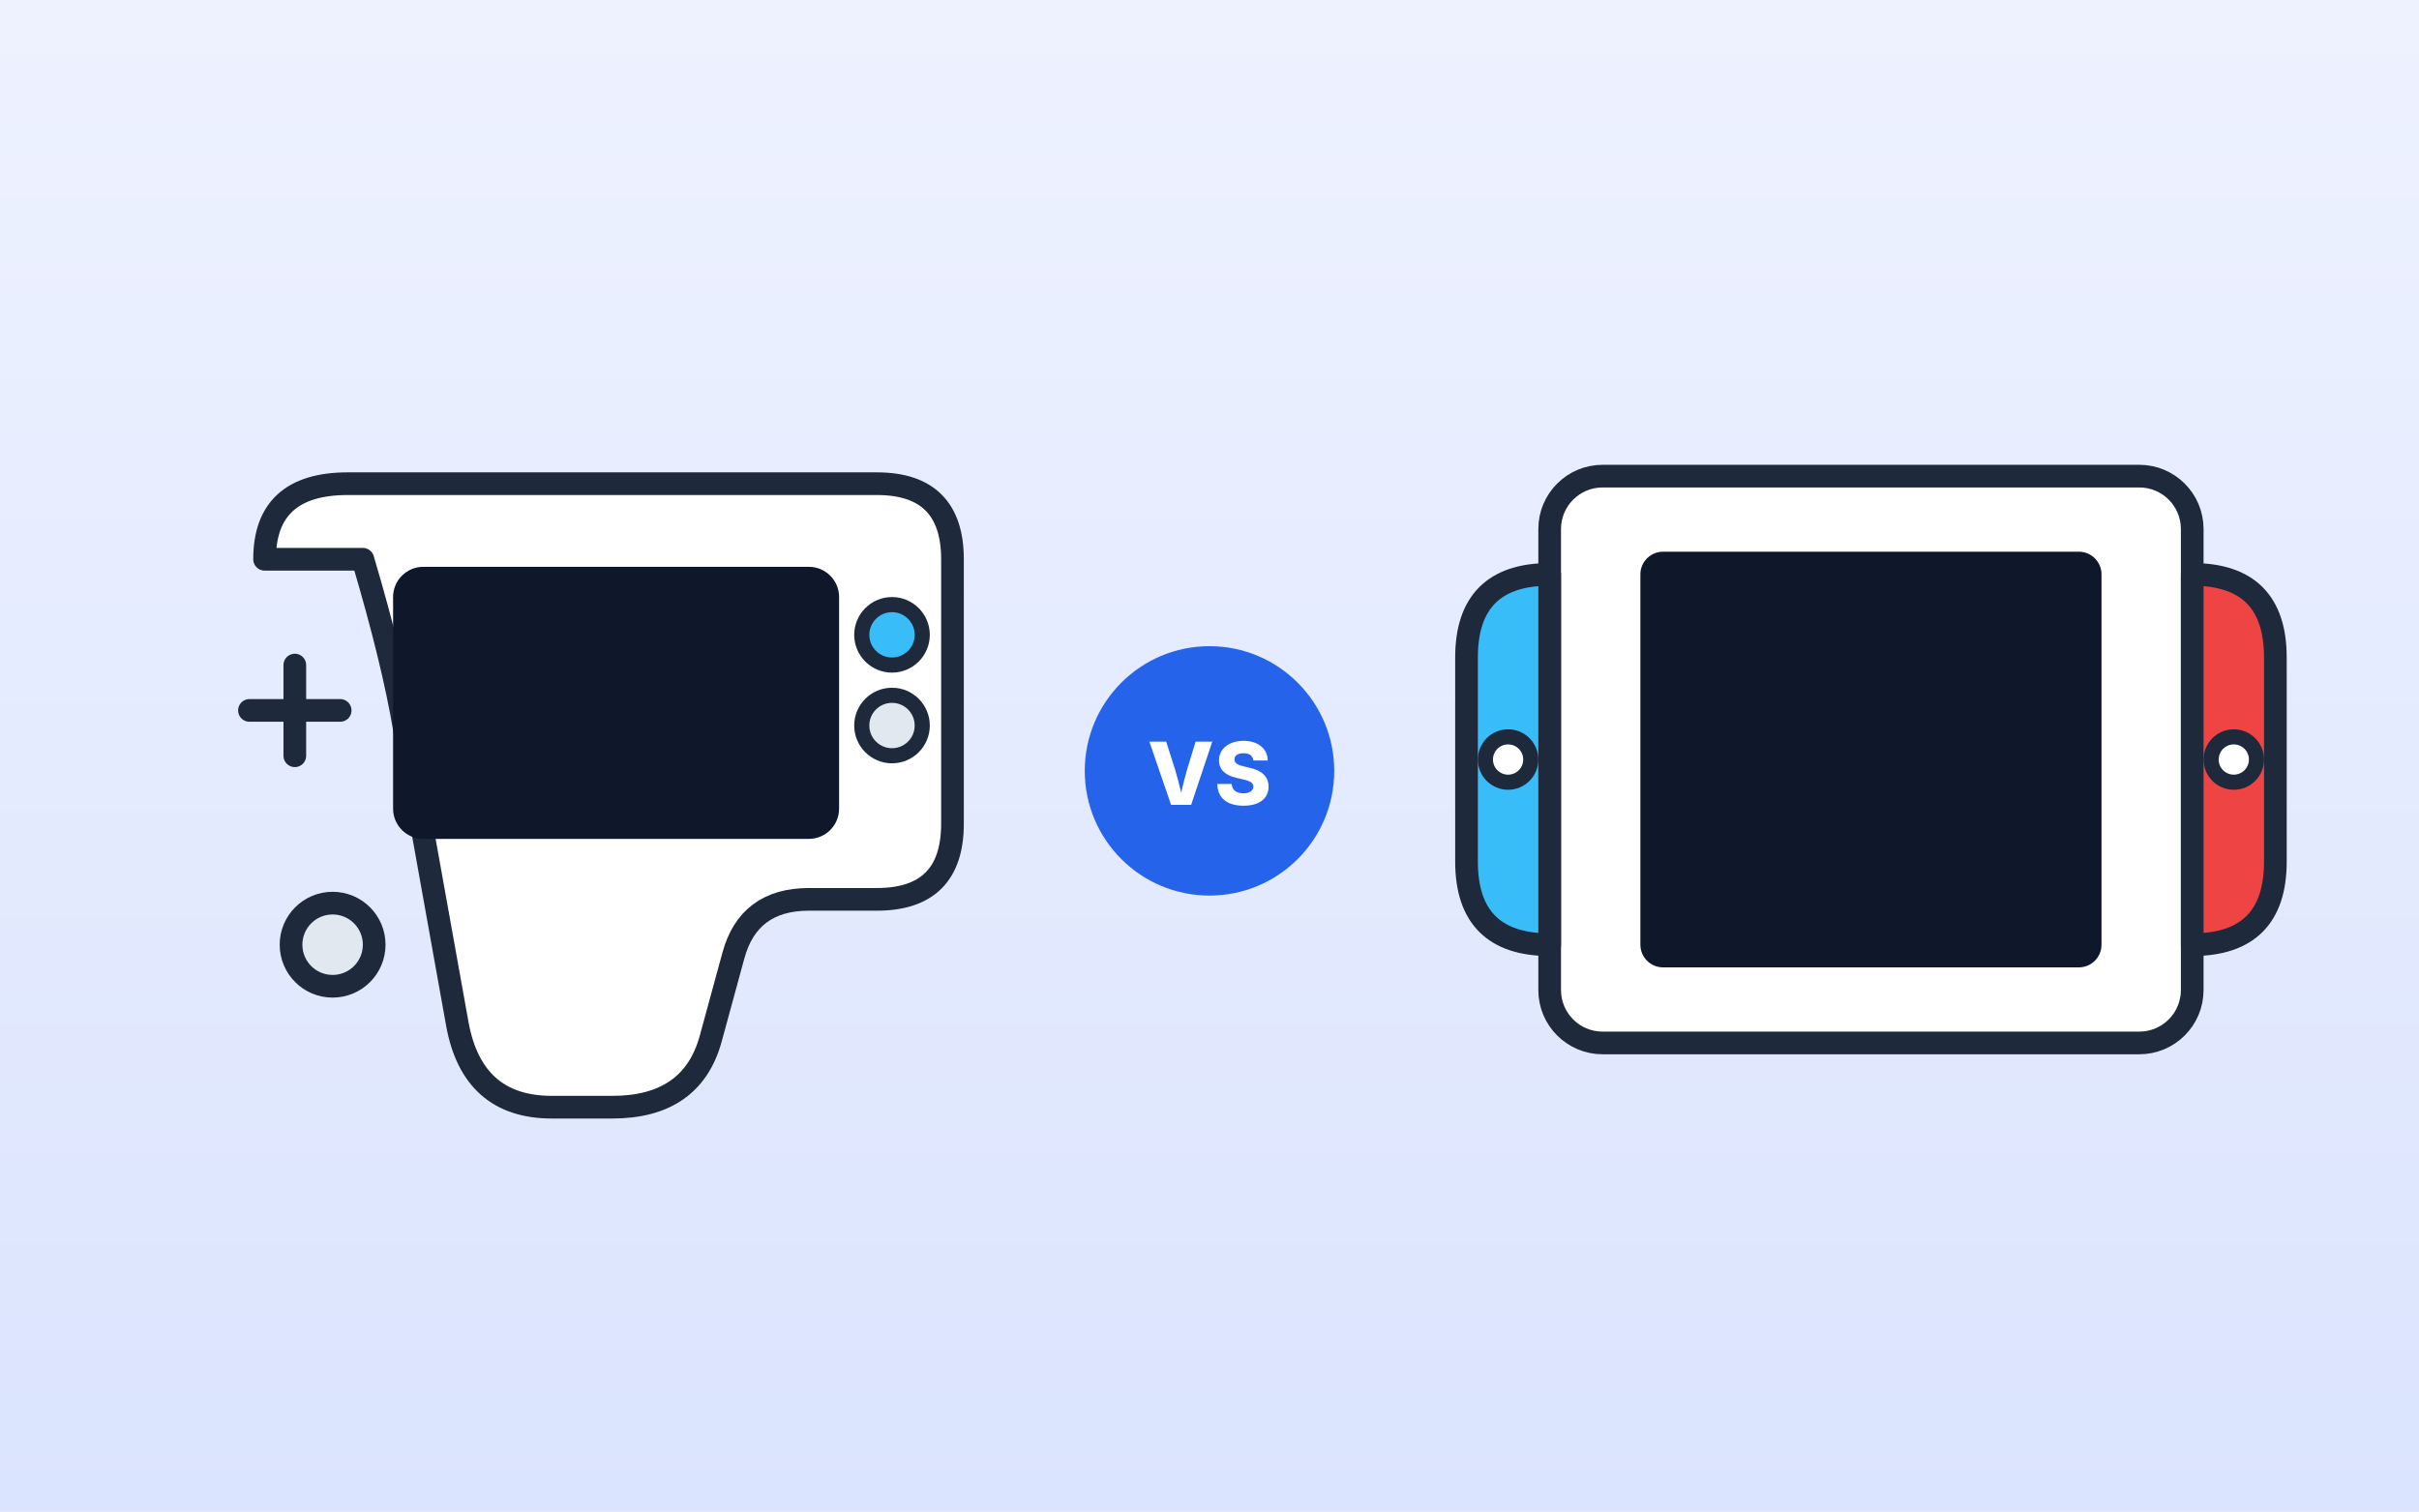
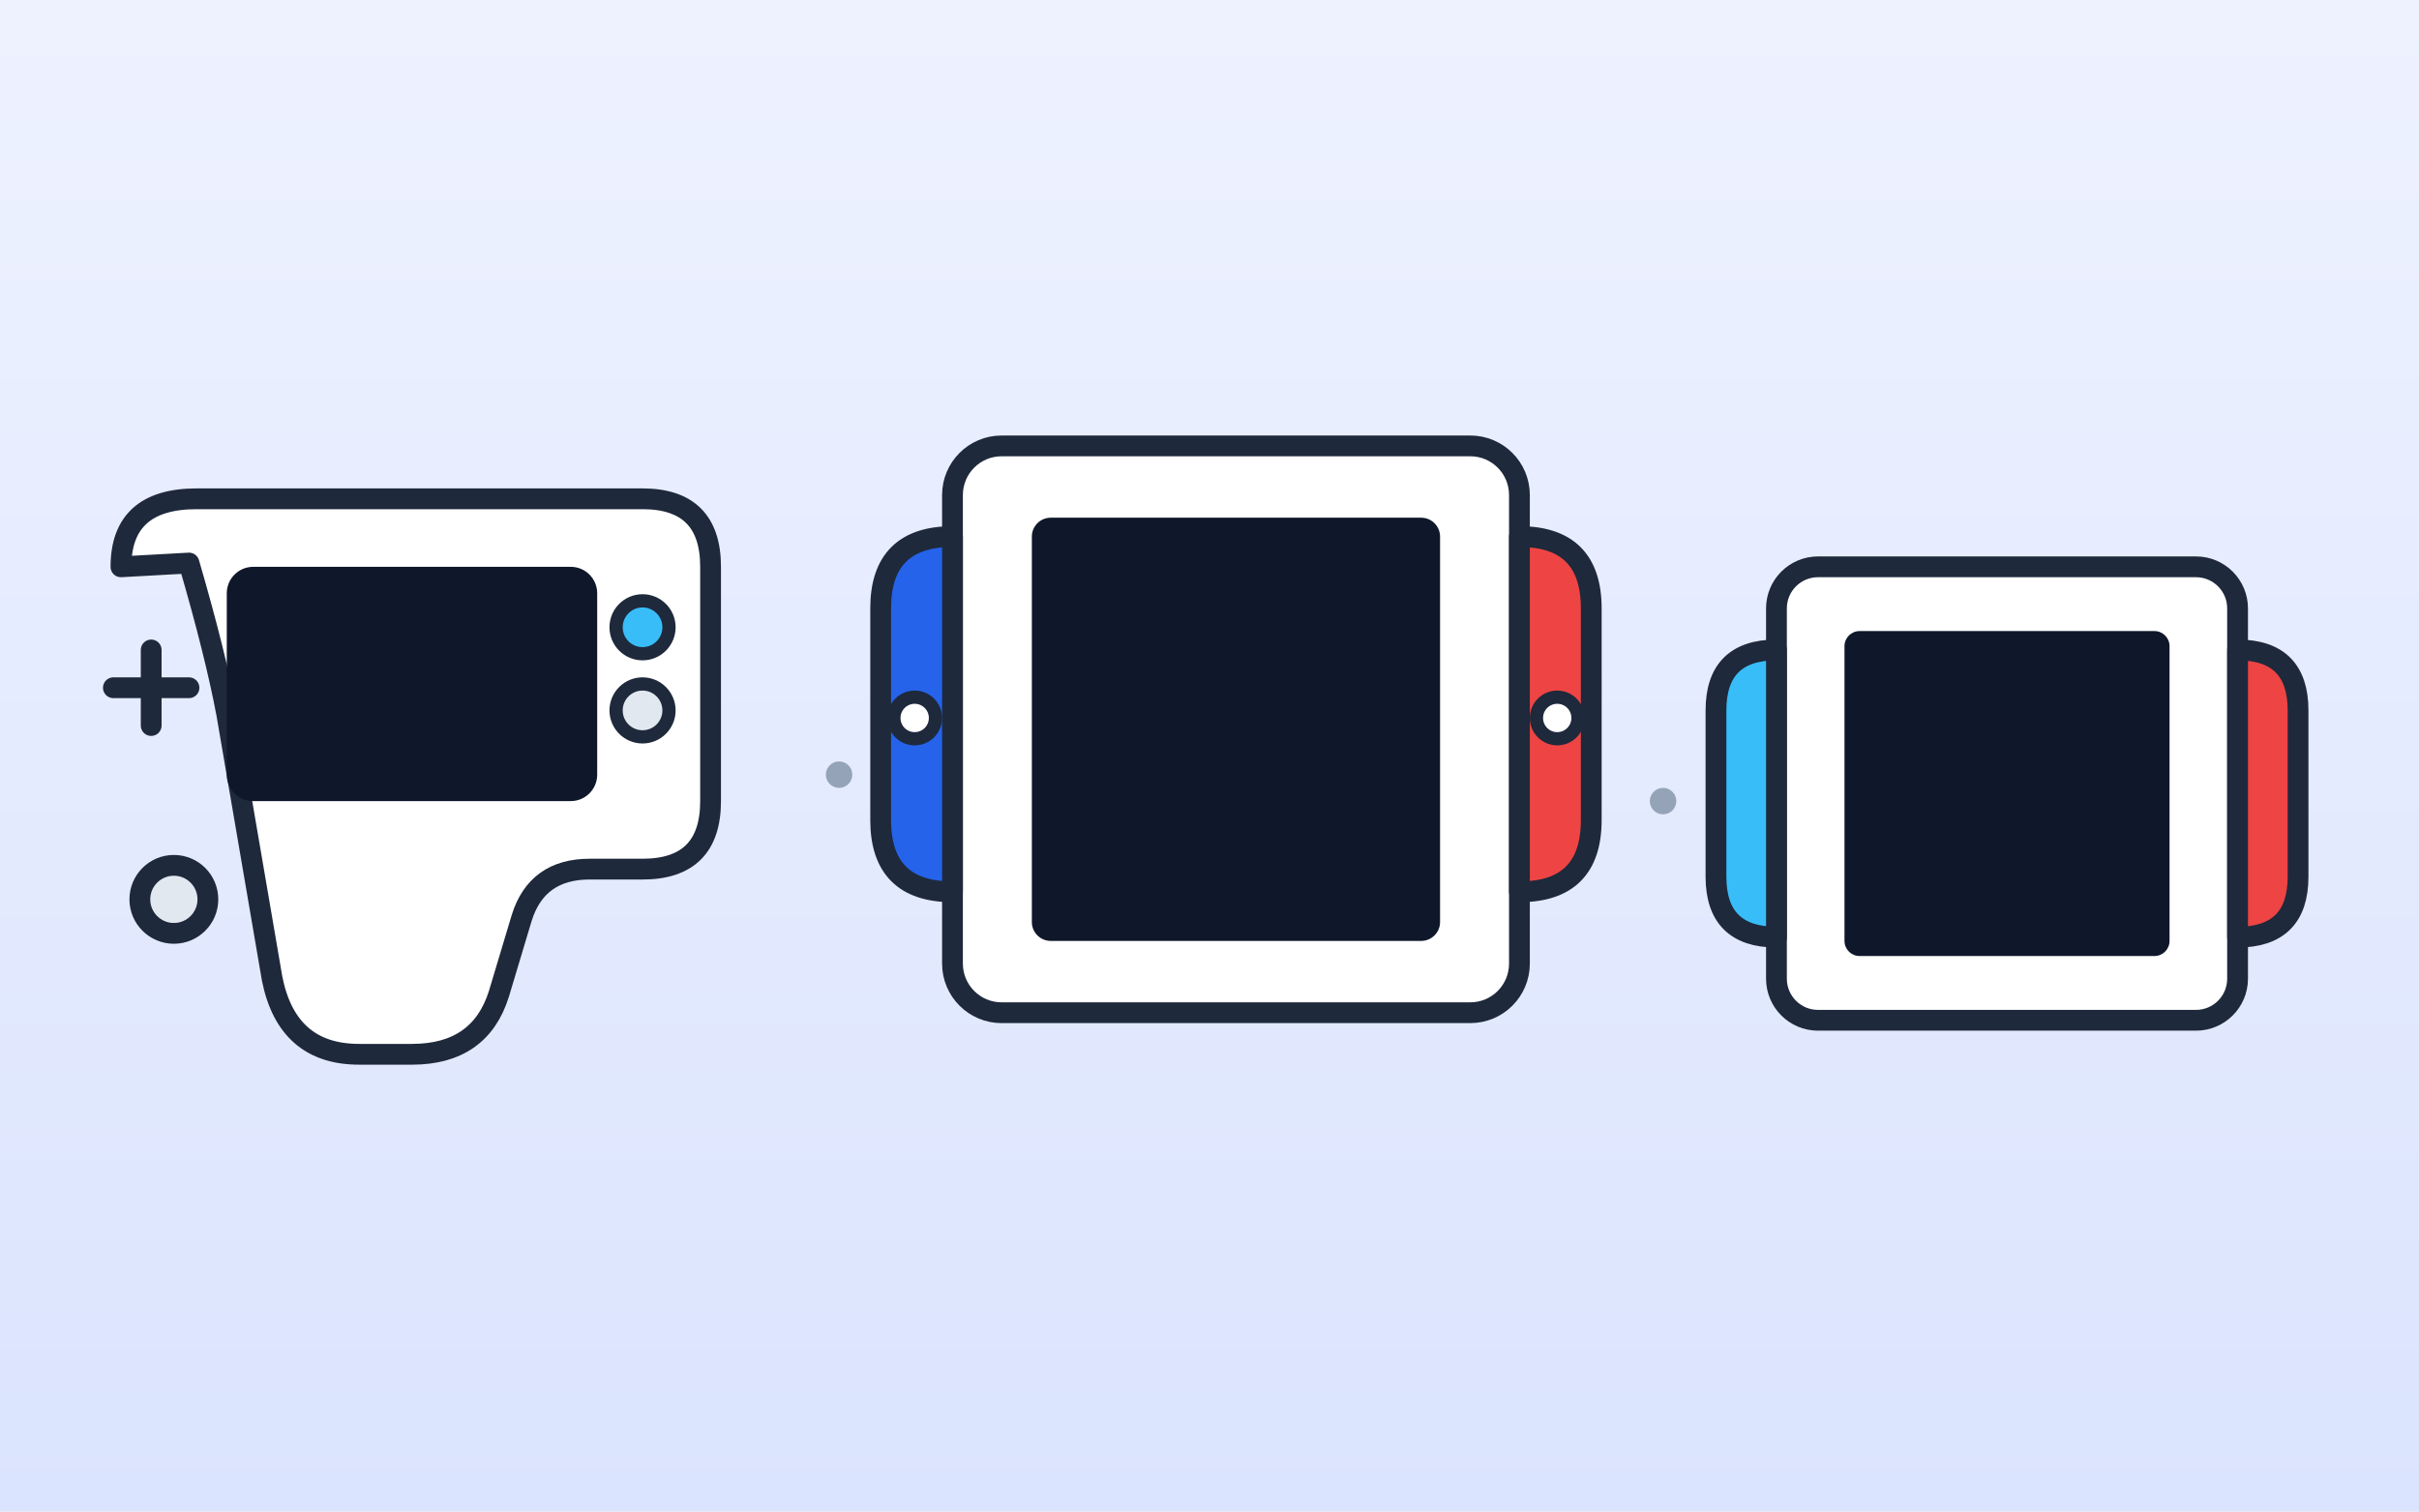
- <svg xmlns="http://www.w3.org/2000/svg" viewBox="0 0 640 400" role="img" aria-label="Сравнение портативных консолей Steam Deck OLED и Nintendo Switch OLED">
+ <svg xmlns="http://www.w3.org/2000/svg" viewBox="0 0 640 400" role="img" aria-label="Сравнение портативных консолей: Steam Deck OLED, Nintendo Switch 2 и Nintendo Switch OLED">
  <defs>
    <linearGradient id="bg" x1="0" y1="0" x2="0" y2="1">
      <stop offset="0" stop-color="#eef2ff" />
      <stop offset="1" stop-color="#dbe4fe" />
    </linearGradient>
  </defs>
  <rect width="640" height="400" fill="url(#bg)" />
-   <g fill="none" stroke="#1e293b" stroke-width="6" stroke-linejoin="round" stroke-linecap="round">
-     <path d="M70 148 q0 -20 22 -20 h140 q20 0 20 20 v70 q0 20 -20 20 h-18 q-16 0 -20 15 l-6 22 q-5 18 -26 18 h-16 q-21 0 -25 -22 l-14 -78 q-3 -18 -11 -45 z" fill="#ffffff" />
-     <rect x="104" y="150" width="118" height="72" rx="8" fill="#0f172a" stroke="none" />
-     <circle cx="88" cy="250" r="11" fill="#e2e8f0" />
-     <path d="M78 176 v24 M66 188 h24" />
-     <circle cx="236" cy="168" r="8" fill="#38bdf8" stroke-width="4" />
-     <circle cx="236" cy="192" r="8" fill="#e2e8f0" stroke-width="4" />
+   <g fill="none" stroke="#1e293b" stroke-width="5.5" stroke-linejoin="round" stroke-linecap="round">
+     <path d="M32 150 q0 -18 20 -18 h118 q18 0 18 18 v62 q0 18 -18 18 h-14 q-14 0 -18 13 l-6 20 q-5 16 -23 16 h-14 q-19 0 -23 -20 l-12 -70 q-3 -16 -10 -40 z" fill="#ffffff" />
+     <rect x="60" y="150" width="98" height="62" rx="7" fill="#0f172a" stroke="none" />
+     <circle cx="46" cy="238" r="9" fill="#e2e8f0" />
+     <path d="M40 172 v20 M30 182 h20" />
+     <circle cx="170" cy="166" r="7" fill="#38bdf8" stroke-width="3.5" />
+     <circle cx="170" cy="188" r="7" fill="#e2e8f0" stroke-width="3.5" />
  </g>
-   <g fill="none" stroke="#1e293b" stroke-width="6" stroke-linejoin="round" stroke-linecap="round">
-     <rect x="410" y="126" width="170" height="150" rx="14" fill="#ffffff" />
-     <rect x="434" y="146" width="122" height="110" rx="6" fill="#0f172a" stroke="none" />
-     <path d="M410 152 q-22 0 -22 22 v54 q0 22 22 22 z" fill="#38bdf8" />
-     <path d="M580 152 q22 0 22 22 v54 q0 22 -22 22 z" fill="#ef4444" />
-     <circle cx="399" cy="201" r="6" fill="#ffffff" stroke-width="4" />
-     <circle cx="591" cy="201" r="6" fill="#ffffff" stroke-width="4" />
+   <g fill="none" stroke="#1e293b" stroke-width="5.5" stroke-linejoin="round" stroke-linecap="round">
+     <rect x="252" y="118" width="150" height="150" rx="13" fill="#ffffff" />
+     <rect x="273" y="137" width="108" height="112" rx="5" fill="#0f172a" stroke="none" />
+     <path d="M252 142 q-19 0 -19 19 v56 q0 19 19 19 z" fill="#2563eb" />
+     <path d="M402 142 q19 0 19 19 v56 q0 19 -19 19 z" fill="#ef4444" />
+     <circle cx="242" cy="190" r="5.5" fill="#ffffff" stroke-width="3.5" />
+     <circle cx="412" cy="190" r="5.5" fill="#ffffff" stroke-width="3.5" />
  </g>
-   <circle cx="320" cy="204" r="33" fill="#2563eb" />
-   <text x="320" y="213" text-anchor="middle" font-family="Inter, -apple-system, 'Segoe UI', sans-serif" font-size="23" font-weight="800" fill="#ffffff">VS</text>
+   <g fill="none" stroke="#1e293b" stroke-width="5.5" stroke-linejoin="round" stroke-linecap="round">
+     <rect x="470" y="150" width="122" height="120" rx="11" fill="#ffffff" />
+     <rect x="488" y="167" width="86" height="86" rx="4" fill="#0f172a" stroke="none" />
+     <path d="M470 172 q-16 0 -16 16 v44 q0 16 16 16 z" fill="#38bdf8" />
+     <path d="M592 172 q16 0 16 16 v44 q0 16 -16 16 z" fill="#ef4444" />
+   </g>
+   <g fill="#94a3b8">
+     <circle cx="222" cy="205" r="3.5" />
+     <circle cx="440" cy="212" r="3.5" />
+   </g>
</svg>
